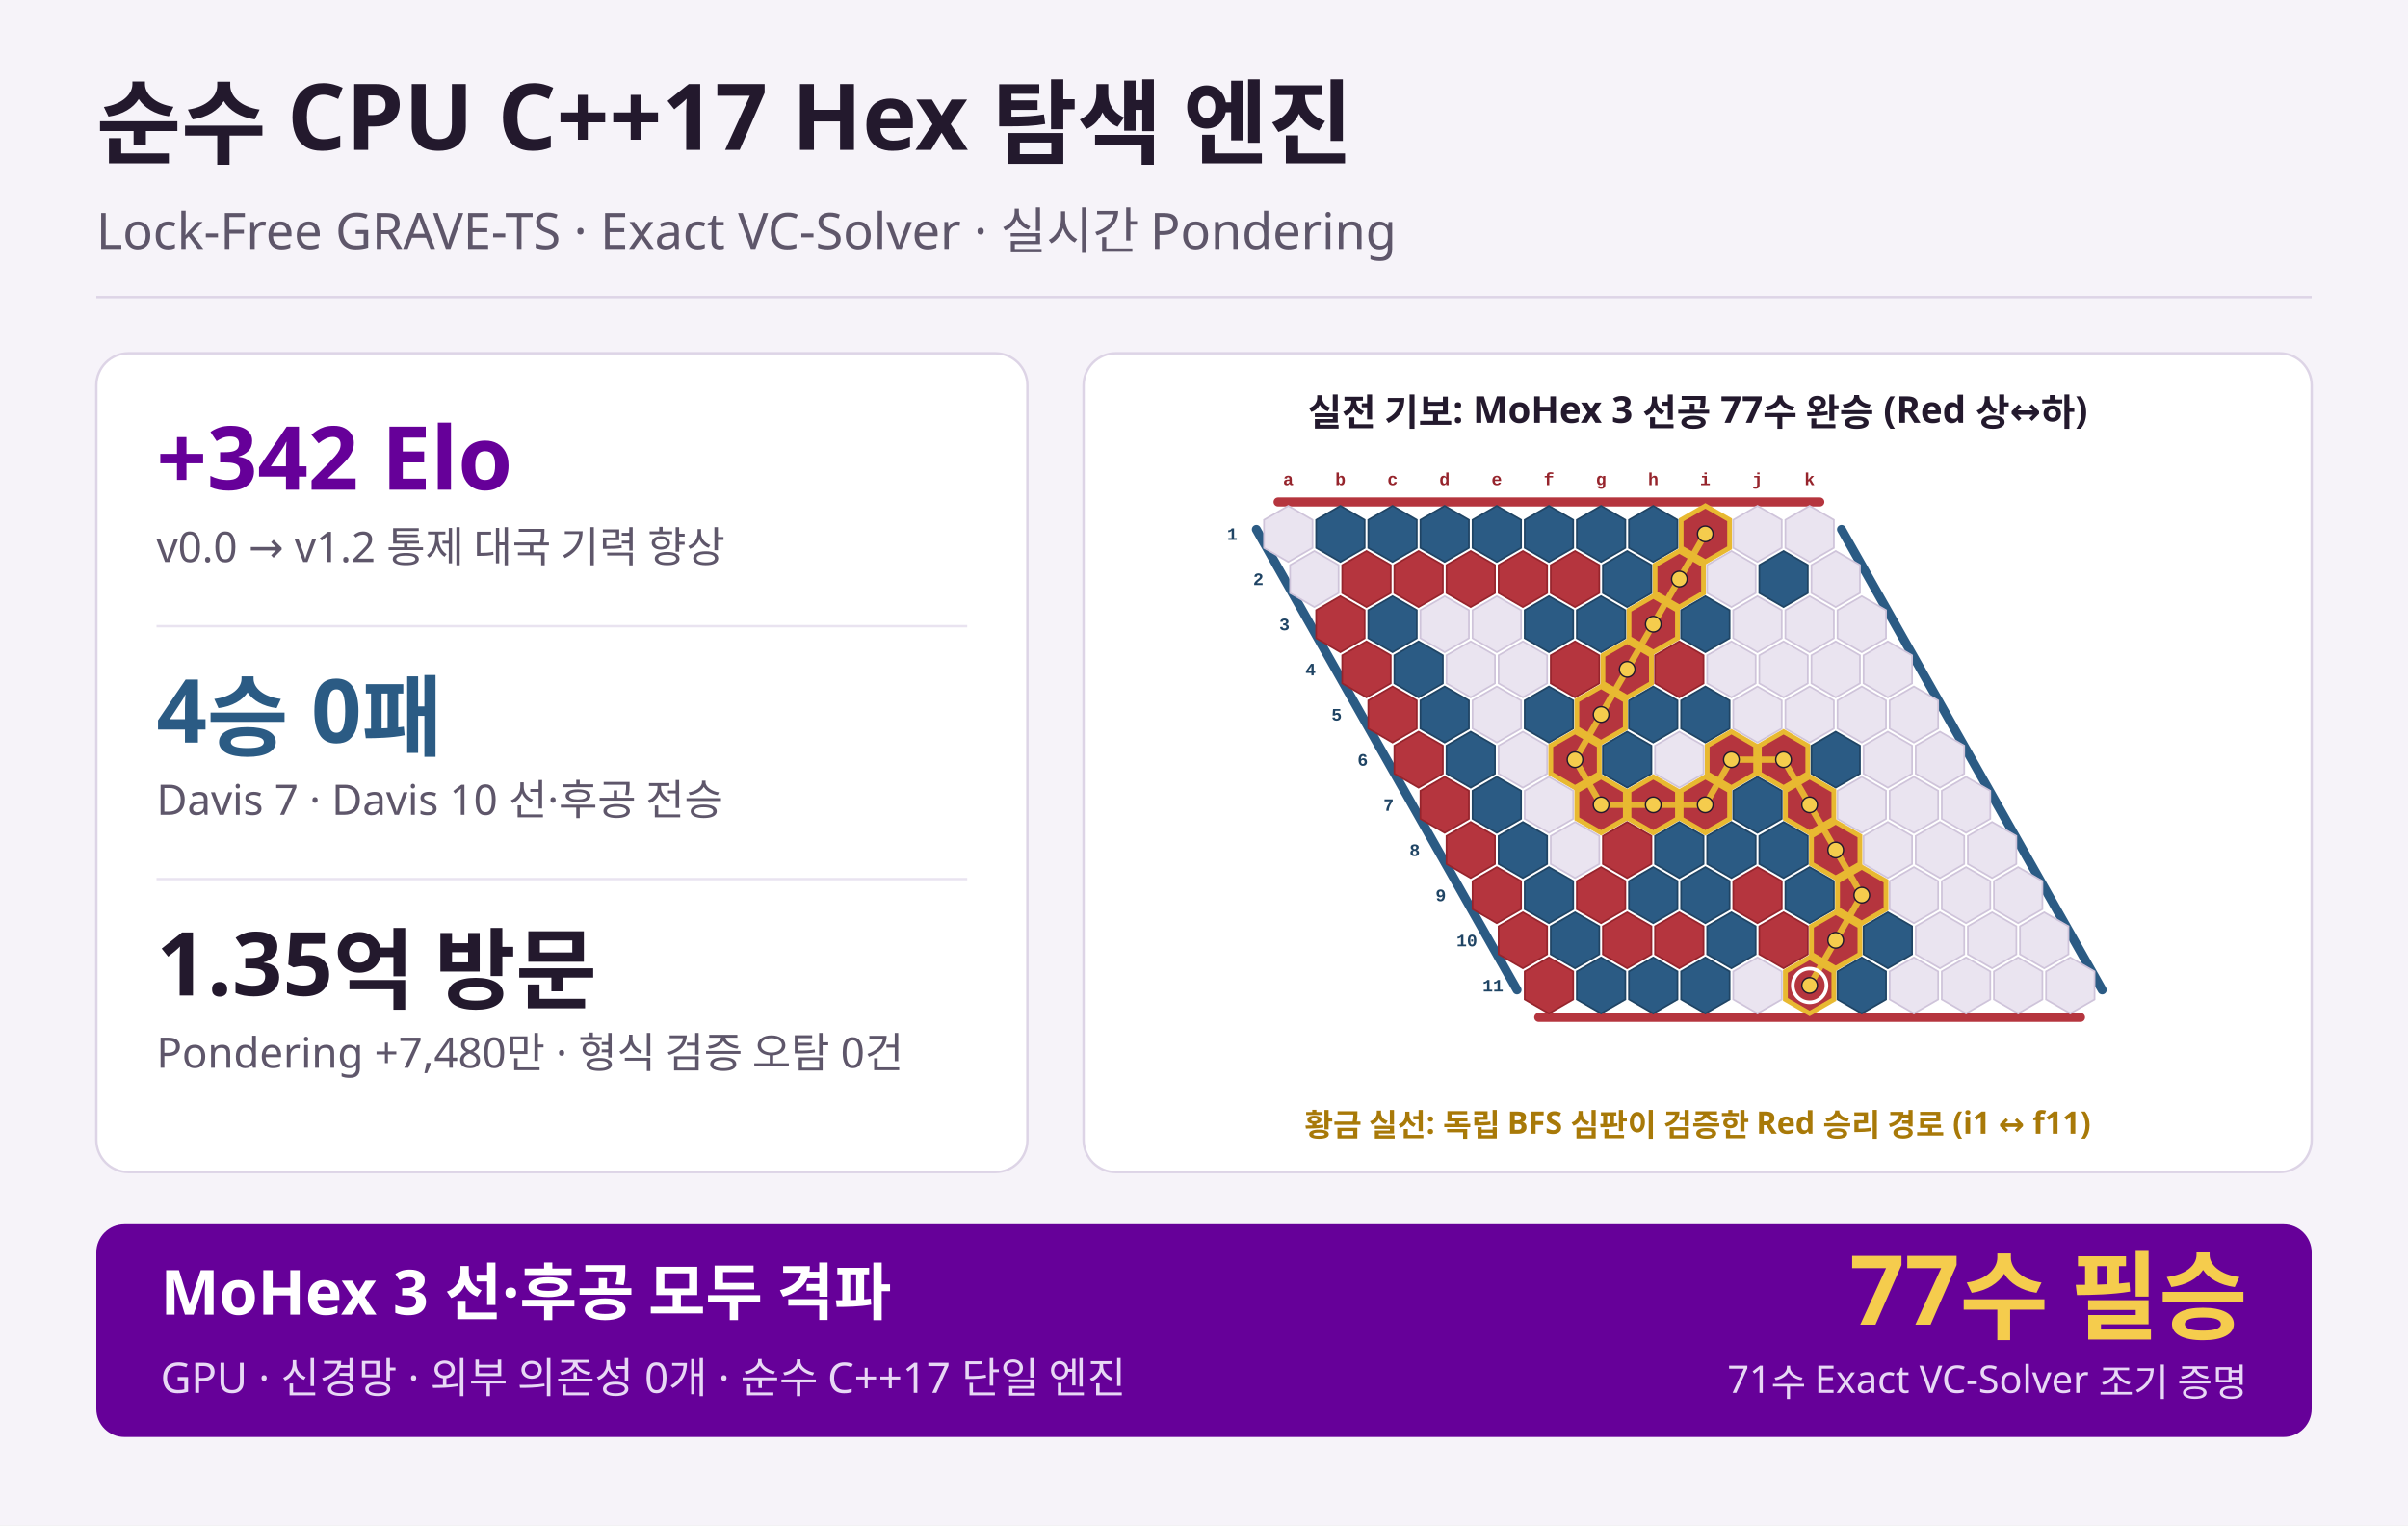
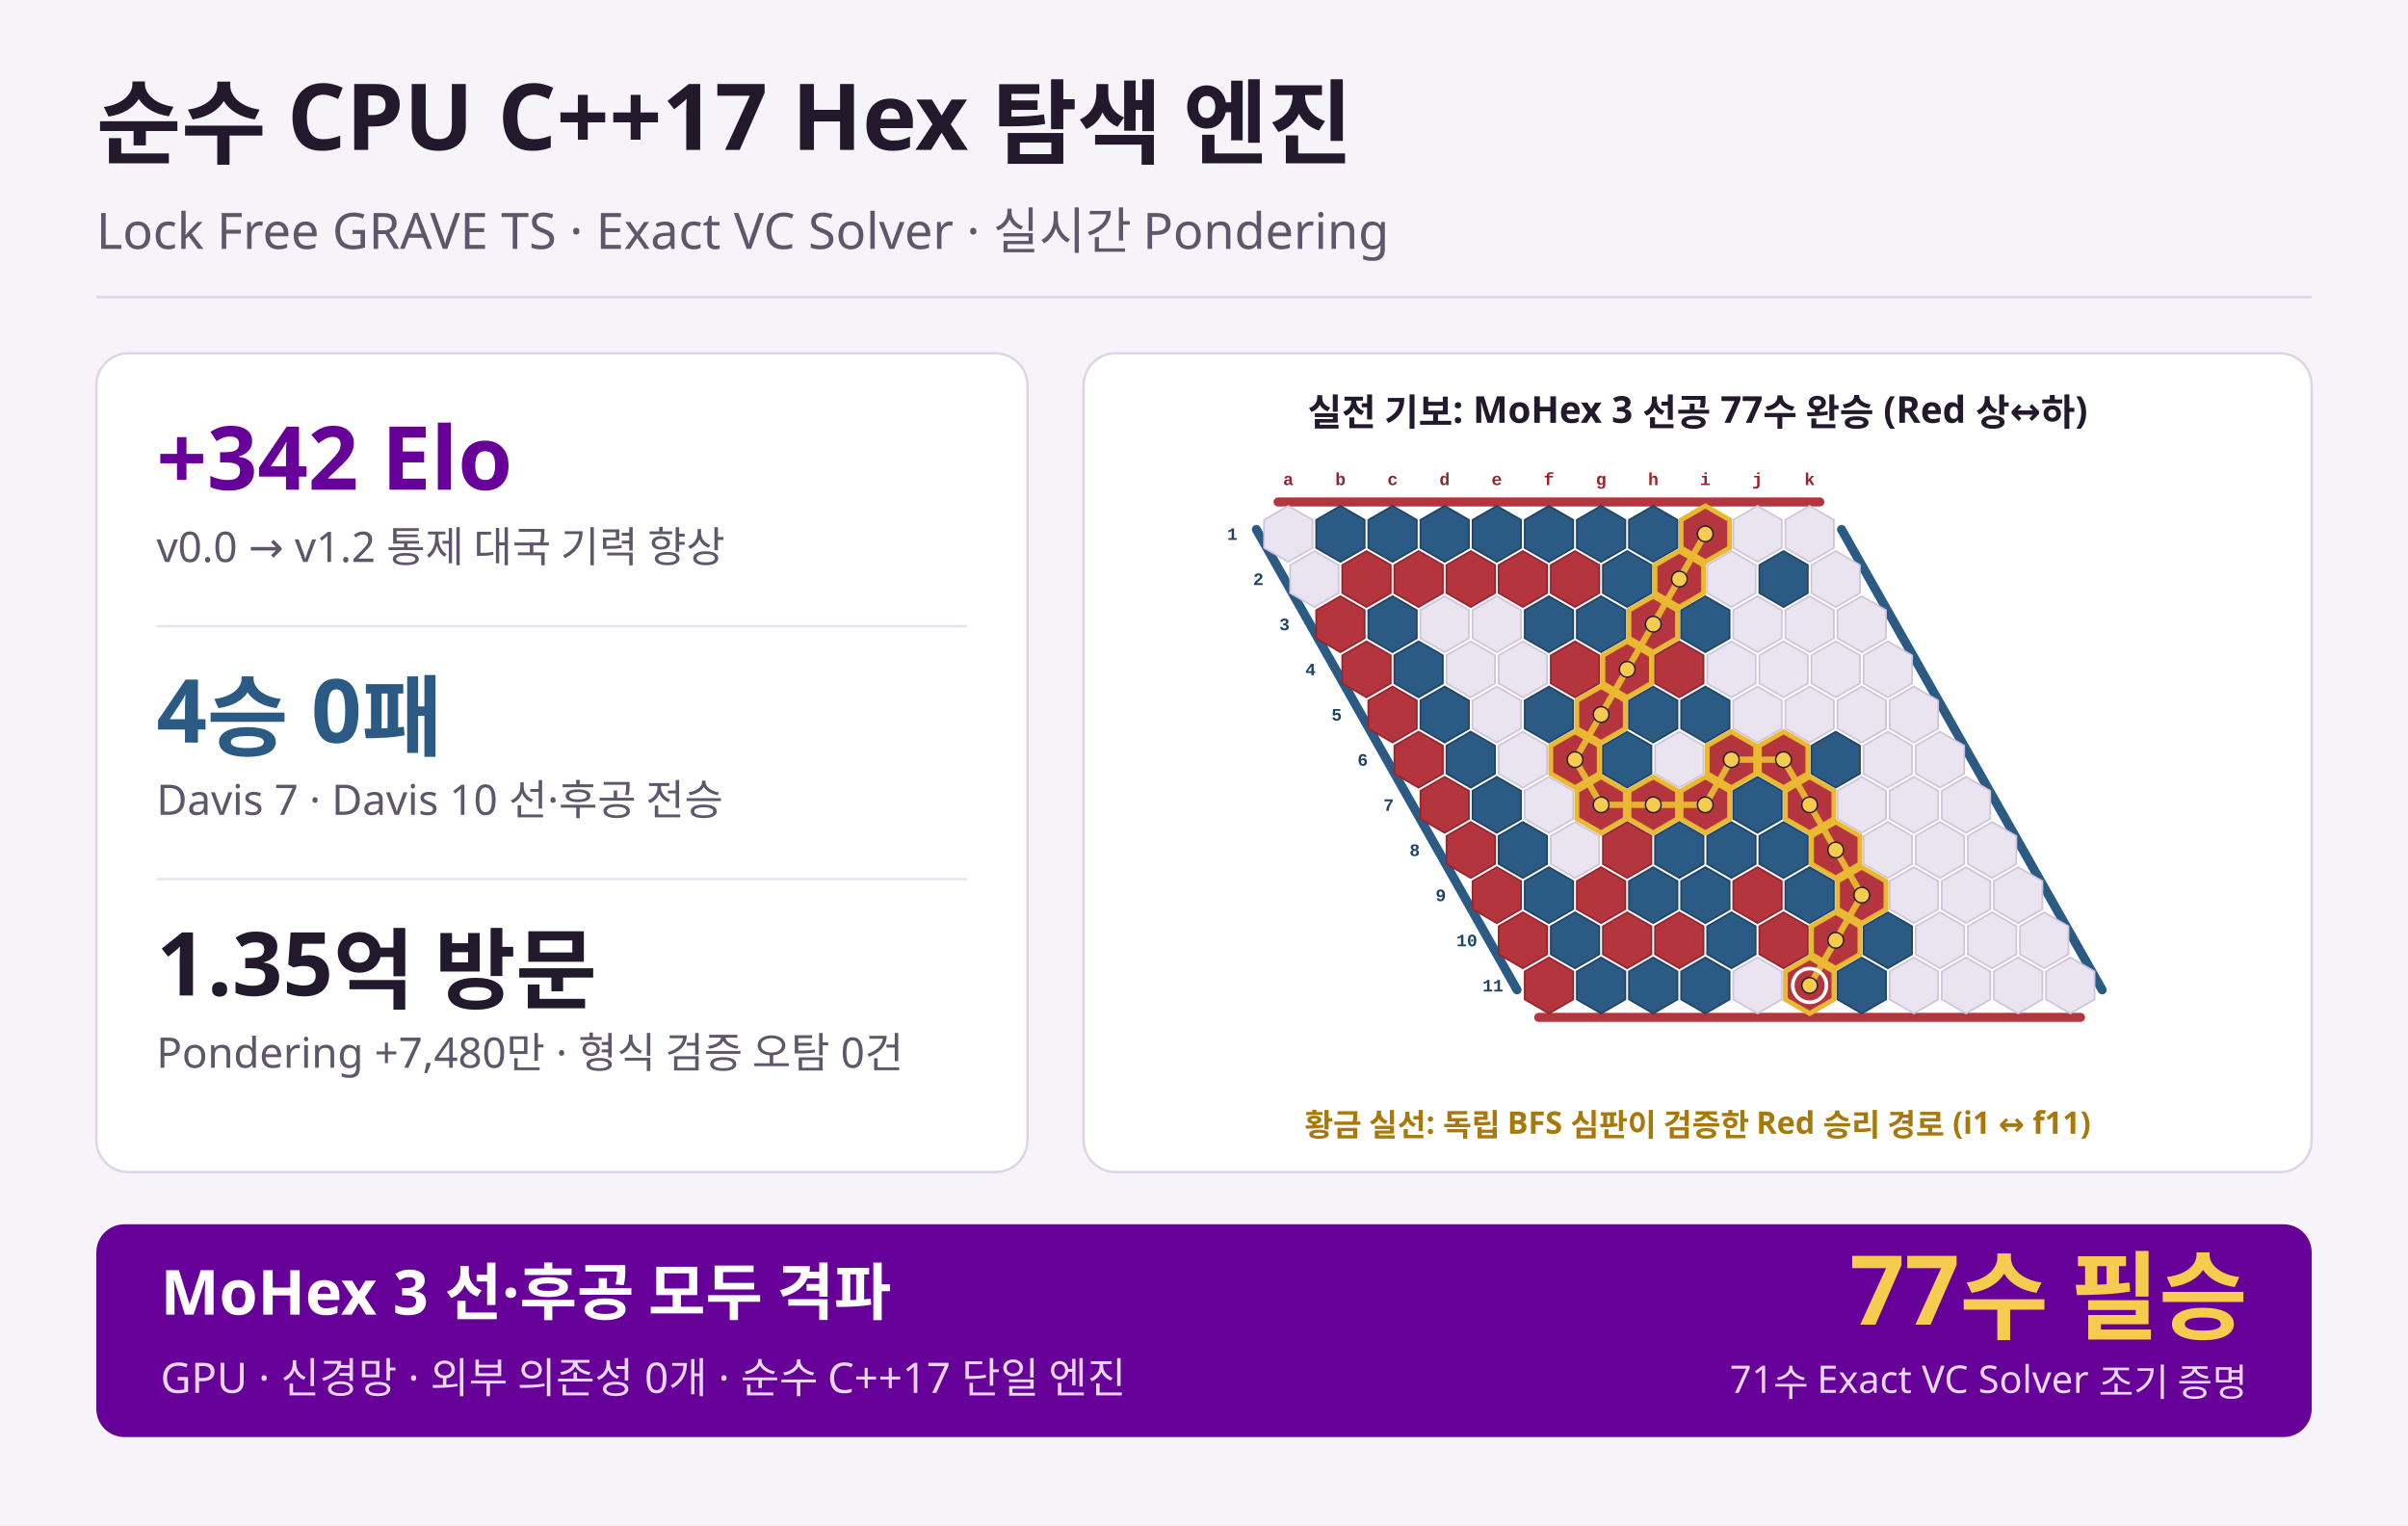
<svg xmlns="http://www.w3.org/2000/svg" viewBox="0 0 1200 760" width="1200" height="760" role="img" aria-labelledby="title desc">
  <style>text{font-family:'Noto Sans KR', 'Malgun Gothic', 'Apple SD Gothic Neo', 'Segoe UI', sans-serif;font-variant-numeric:tabular-nums}.mono{font-family:'JetBrains Mono', Consolas, 'Courier New', monospace}</style>
  <rect width="1200" height="760" fill="#F6F3F9" />
  <text x="48" y="78" fill="#23192D" font-size="46" font-weight="750">순수 CPU C++17 Hex 탐색 엔진</text>
-   <text x="48" y="124" fill="#5E566A" font-size="25" font-weight="400">Lock-Free GRAVE-TS · Exact VC-Solver · 실시간 Pondering</text>
+   <text x="48" y="124" fill="#5E566A" font-size="25" font-weight="400">Lock Free GRAVE TS · Exact VC Solver · 실시간 Pondering</text>
  <path d="M48 148H1152" stroke="#DDD4E6" stroke-width="1.2" />
  <rect x="48" y="176" width="464" height="408" rx="16" fill="#FFFFFF" stroke="#DDD4E6" stroke-width="1.2" />
  <text x="78" y="244" fill="#660099" font-size="44" font-weight="750">+342 Elo</text>
  <text x="78" y="280" fill="#5E566A" font-size="21">v0.0 → v1.2 통제 대국 기력 향상</text>
  <line x1="78" y1="312" x2="482" y2="312" stroke="#E9E3F0" stroke-width="1.2" />
  <text x="78" y="370" fill="#2B5B84" font-size="44" font-weight="750">4승 0패</text>
  <text x="78" y="406" fill="#5E566A" font-size="21">Davis 7 · Davis 10 선·후공 전승</text>
  <line x1="78" y1="438" x2="482" y2="438" stroke="#E9E3F0" stroke-width="1.2" />
  <text x="78" y="496" fill="#23192D" font-size="44" font-weight="750">1.35억 방문</text>
  <text x="78" y="532" fill="#5E566A" font-size="21">Pondering +7,480만 · 형식 검증 오탐 0건</text>
  <rect x="540" y="176" width="612" height="408" rx="16" fill="#FFFFFF" stroke="#DDD4E6" stroke-width="1.2" />
  <text x="846" y="212" text-anchor="middle" fill="#23192D" font-size="18.5" font-weight="700">실전 기보: MoHex 3 선공 77수 완승 (Red 상↔하)</text>
  <line x1="636.9" y1="250.1" x2="906.9" y2="250.1" stroke="#B5353E" stroke-width="4.5" stroke-linecap="round" />
  <line x1="766.8" y1="506.9" x2="1036.8" y2="506.9" stroke="#B5353E" stroke-width="4.5" stroke-linecap="round" />
  <line x1="626.1" y1="263.8" x2="756.0" y2="493.2" stroke="#2B5B84" stroke-width="4.5" stroke-linecap="round" />
  <line x1="917.7" y1="263.8" x2="1047.6" y2="493.2" stroke="#2B5B84" stroke-width="4.5" stroke-linecap="round" />
  <text class="mono" x="642.0" y="241.7" text-anchor="middle" fill="#96242C" font-size="8.7" font-weight="700">a</text>
  <text class="mono" x="668.0" y="241.7" text-anchor="middle" fill="#96242C" font-size="8.7" font-weight="700">b</text>
  <text class="mono" x="694.0" y="241.7" text-anchor="middle" fill="#96242C" font-size="8.7" font-weight="700">c</text>
  <text class="mono" x="719.9" y="241.7" text-anchor="middle" fill="#96242C" font-size="8.7" font-weight="700">d</text>
  <text class="mono" x="745.9" y="241.7" text-anchor="middle" fill="#96242C" font-size="8.7" font-weight="700">e</text>
  <text class="mono" x="771.9" y="241.7" text-anchor="middle" fill="#96242C" font-size="8.7" font-weight="700">f</text>
  <text class="mono" x="797.9" y="241.7" text-anchor="middle" fill="#96242C" font-size="8.7" font-weight="700">g</text>
  <text class="mono" x="823.9" y="241.7" text-anchor="middle" fill="#96242C" font-size="8.7" font-weight="700">h</text>
  <text class="mono" x="849.8" y="241.7" text-anchor="middle" fill="#96242C" font-size="8.7" font-weight="700">i</text>
  <text class="mono" x="875.8" y="241.7" text-anchor="middle" fill="#96242C" font-size="8.7" font-weight="700">j</text>
  <text class="mono" x="901.8" y="241.7" text-anchor="middle" fill="#96242C" font-size="8.7" font-weight="700">k</text>
  <text class="mono" x="614.1" y="269.0" text-anchor="middle" fill="#1F4464" font-size="8.7" font-weight="700">1</text>
  <text class="mono" x="627.1" y="291.5" text-anchor="middle" fill="#1F4464" font-size="8.7" font-weight="700">2</text>
  <text class="mono" x="640.1" y="314.0" text-anchor="middle" fill="#1F4464" font-size="8.7" font-weight="700">3</text>
  <text class="mono" x="653.1" y="336.5" text-anchor="middle" fill="#1F4464" font-size="8.7" font-weight="700">4</text>
  <text class="mono" x="666.1" y="359.0" text-anchor="middle" fill="#1F4464" font-size="8.7" font-weight="700">5</text>
  <text class="mono" x="679.1" y="381.5" text-anchor="middle" fill="#1F4464" font-size="8.7" font-weight="700">6</text>
  <text class="mono" x="692.0" y="404.0" text-anchor="middle" fill="#1F4464" font-size="8.7" font-weight="700">7</text>
  <text class="mono" x="705.0" y="426.5" text-anchor="middle" fill="#1F4464" font-size="8.7" font-weight="700">8</text>
  <text class="mono" x="718.0" y="449.0" text-anchor="middle" fill="#1F4464" font-size="8.7" font-weight="700">9</text>
  <text class="mono" x="731.0" y="471.5" text-anchor="middle" fill="#1F4464" font-size="8.7" font-weight="700">10</text>
  <text class="mono" x="744.0" y="494.0" text-anchor="middle" fill="#1F4464" font-size="8.7" font-weight="700">11</text>
  <polygon points="654.08,259.02 654.08,272.98 642.00,279.95 629.92,272.98 629.92,259.02 642.00,252.05" fill="#EAE4F0" stroke="#CFC4DA" stroke-width="0.85" />
  <polygon points="680.06,259.02 680.06,272.98 667.98,279.95 655.90,272.98 655.90,259.02 667.98,252.05" fill="#2B5B84" stroke="#1F4464" stroke-width="0.85" />
  <polygon points="706.04,259.02 706.04,272.98 693.96,279.95 681.88,272.98 681.88,259.02 693.96,252.05" fill="#2B5B84" stroke="#1F4464" stroke-width="0.85" />
  <polygon points="732.02,259.02 732.02,272.98 719.94,279.95 707.86,272.98 707.86,259.02 719.94,252.05" fill="#2B5B84" stroke="#1F4464" stroke-width="0.85" />
  <polygon points="758.00,259.02 758.00,272.98 745.92,279.95 733.84,272.98 733.84,259.02 745.92,252.05" fill="#2B5B84" stroke="#1F4464" stroke-width="0.85" />
  <polygon points="783.98,259.02 783.98,272.98 771.90,279.95 759.82,272.98 759.82,259.02 771.90,252.05" fill="#2B5B84" stroke="#1F4464" stroke-width="0.85" />
  <polygon points="809.97,259.02 809.97,272.98 797.88,279.95 785.80,272.98 785.80,259.02 797.88,252.05" fill="#2B5B84" stroke="#1F4464" stroke-width="0.85" />
  <polygon points="835.95,259.02 835.95,272.98 823.87,279.95 811.78,272.98 811.78,259.02 823.87,252.05" fill="#2B5B84" stroke="#1F4464" stroke-width="0.85" />
  <polygon points="861.93,259.02 861.93,272.98 849.85,279.95 837.77,272.98 837.77,259.02 849.85,252.05" fill="#B5353E" stroke="#E8B931" stroke-width="2.40" />
  <polygon points="887.91,259.02 887.91,272.98 875.83,279.95 863.75,272.98 863.75,259.02 875.83,252.05" fill="#EAE4F0" stroke="#CFC4DA" stroke-width="0.85" />
  <polygon points="913.89,259.02 913.89,272.98 901.81,279.95 889.73,272.98 889.73,259.02 901.81,252.05" fill="#EAE4F0" stroke="#CFC4DA" stroke-width="0.85" />
  <polygon points="667.07,281.52 667.07,295.48 654.99,302.45 642.91,295.48 642.91,281.52 654.99,274.55" fill="#EAE4F0" stroke="#CFC4DA" stroke-width="0.85" />
  <polygon points="693.05,281.52 693.05,295.48 680.97,302.45 668.89,295.48 668.89,281.52 680.97,274.55" fill="#B5353E" stroke="#96242C" stroke-width="0.85" />
  <polygon points="719.03,281.52 719.03,295.48 706.95,302.45 694.87,295.48 694.87,281.52 706.95,274.55" fill="#B5353E" stroke="#96242C" stroke-width="0.85" />
  <polygon points="745.01,281.52 745.01,295.48 732.93,302.45 720.85,295.48 720.85,281.52 732.93,274.55" fill="#B5353E" stroke="#96242C" stroke-width="0.85" />
  <polygon points="770.99,281.52 770.99,295.48 758.91,302.45 746.83,295.48 746.83,281.52 758.91,274.55" fill="#B5353E" stroke="#96242C" stroke-width="0.85" />
  <polygon points="796.98,281.52 796.98,295.48 784.89,302.45 772.81,295.48 772.81,281.52 784.89,274.55" fill="#B5353E" stroke="#96242C" stroke-width="0.85" />
  <polygon points="822.96,281.52 822.96,295.48 810.87,302.45 798.79,295.48 798.79,281.52 810.87,274.55" fill="#2B5B84" stroke="#1F4464" stroke-width="0.85" />
  <polygon points="848.94,281.52 848.94,295.48 836.86,302.45 824.77,295.48 824.77,281.52 836.86,274.55" fill="#B5353E" stroke="#E8B931" stroke-width="2.40" />
  <polygon points="874.92,281.52 874.92,295.48 862.84,302.45 850.76,295.48 850.76,281.52 862.84,274.55" fill="#EAE4F0" stroke="#CFC4DA" stroke-width="0.85" />
  <polygon points="900.90,281.52 900.90,295.48 888.82,302.45 876.74,295.48 876.74,281.52 888.82,274.55" fill="#2B5B84" stroke="#1F4464" stroke-width="0.85" />
  <polygon points="926.88,281.52 926.88,295.48 914.80,302.45 902.72,295.48 902.72,281.52 914.80,274.55" fill="#EAE4F0" stroke="#CFC4DA" stroke-width="0.85" />
  <polygon points="680.06,304.02 680.06,317.98 667.98,324.95 655.90,317.98 655.90,304.02 667.98,297.05" fill="#B5353E" stroke="#96242C" stroke-width="0.85" />
  <polygon points="706.04,304.02 706.04,317.98 693.96,324.95 681.88,317.98 681.88,304.02 693.96,297.05" fill="#2B5B84" stroke="#1F4464" stroke-width="0.85" />
  <polygon points="732.02,304.02 732.02,317.98 719.94,324.95 707.86,317.98 707.86,304.02 719.94,297.05" fill="#EAE4F0" stroke="#CFC4DA" stroke-width="0.85" />
  <polygon points="758.00,304.02 758.00,317.98 745.92,324.95 733.84,317.98 733.84,304.02 745.92,297.05" fill="#EAE4F0" stroke="#CFC4DA" stroke-width="0.85" />
  <polygon points="783.98,304.02 783.98,317.98 771.90,324.95 759.82,317.98 759.82,304.02 771.90,297.05" fill="#2B5B84" stroke="#1F4464" stroke-width="0.85" />
  <polygon points="809.97,304.02 809.97,317.98 797.88,324.95 785.80,317.98 785.80,304.02 797.88,297.05" fill="#2B5B84" stroke="#1F4464" stroke-width="0.85" />
  <polygon points="835.95,304.02 835.95,317.98 823.87,324.95 811.78,317.98 811.78,304.02 823.87,297.05" fill="#B5353E" stroke="#E8B931" stroke-width="2.40" />
  <polygon points="861.93,304.02 861.93,317.98 849.85,324.95 837.77,317.98 837.77,304.02 849.85,297.05" fill="#2B5B84" stroke="#1F4464" stroke-width="0.85" />
  <polygon points="887.91,304.02 887.91,317.98 875.83,324.95 863.75,317.98 863.75,304.02 875.83,297.05" fill="#EAE4F0" stroke="#CFC4DA" stroke-width="0.85" />
  <polygon points="913.89,304.02 913.89,317.98 901.81,324.95 889.73,317.98 889.73,304.02 901.81,297.05" fill="#EAE4F0" stroke="#CFC4DA" stroke-width="0.85" />
  <polygon points="939.87,304.02 939.87,317.98 927.79,324.95 915.71,317.98 915.71,304.02 927.79,297.05" fill="#EAE4F0" stroke="#CFC4DA" stroke-width="0.85" />
  <polygon points="693.05,326.52 693.05,340.48 680.97,347.45 668.89,340.48 668.89,326.52 680.97,319.55" fill="#B5353E" stroke="#96242C" stroke-width="0.85" />
  <polygon points="719.03,326.52 719.03,340.48 706.95,347.45 694.87,340.48 694.87,326.52 706.95,319.55" fill="#2B5B84" stroke="#1F4464" stroke-width="0.85" />
  <polygon points="745.01,326.52 745.01,340.48 732.93,347.45 720.85,340.48 720.85,326.52 732.93,319.55" fill="#EAE4F0" stroke="#CFC4DA" stroke-width="0.85" />
  <polygon points="770.99,326.52 770.99,340.48 758.91,347.45 746.83,340.48 746.83,326.52 758.91,319.55" fill="#EAE4F0" stroke="#CFC4DA" stroke-width="0.85" />
  <polygon points="796.98,326.52 796.98,340.48 784.89,347.45 772.81,340.48 772.81,326.52 784.89,319.55" fill="#B5353E" stroke="#96242C" stroke-width="0.85" />
  <polygon points="822.96,326.52 822.96,340.48 810.87,347.45 798.79,340.48 798.79,326.52 810.87,319.55" fill="#B5353E" stroke="#E8B931" stroke-width="2.40" />
  <polygon points="848.94,326.52 848.94,340.48 836.86,347.45 824.77,340.48 824.77,326.52 836.86,319.55" fill="#B5353E" stroke="#96242C" stroke-width="0.85" />
  <polygon points="874.92,326.52 874.92,340.48 862.84,347.45 850.76,340.48 850.76,326.52 862.84,319.55" fill="#EAE4F0" stroke="#CFC4DA" stroke-width="0.85" />
  <polygon points="900.90,326.52 900.90,340.48 888.82,347.45 876.74,340.48 876.74,326.52 888.82,319.55" fill="#EAE4F0" stroke="#CFC4DA" stroke-width="0.85" />
  <polygon points="926.88,326.52 926.88,340.48 914.80,347.45 902.72,340.48 902.72,326.52 914.80,319.55" fill="#EAE4F0" stroke="#CFC4DA" stroke-width="0.85" />
  <polygon points="952.86,326.52 952.86,340.48 940.78,347.45 928.70,340.48 928.70,326.52 940.78,319.55" fill="#EAE4F0" stroke="#CFC4DA" stroke-width="0.85" />
  <polygon points="706.04,349.02 706.04,362.98 693.96,369.95 681.88,362.98 681.88,349.02 693.96,342.05" fill="#B5353E" stroke="#96242C" stroke-width="0.85" />
  <polygon points="732.02,349.02 732.02,362.98 719.94,369.95 707.86,362.98 707.86,349.02 719.94,342.05" fill="#2B5B84" stroke="#1F4464" stroke-width="0.85" />
  <polygon points="758.00,349.02 758.00,362.98 745.92,369.95 733.84,362.98 733.84,349.02 745.92,342.05" fill="#EAE4F0" stroke="#CFC4DA" stroke-width="0.85" />
  <polygon points="783.98,349.02 783.98,362.98 771.90,369.95 759.82,362.98 759.82,349.02 771.90,342.05" fill="#2B5B84" stroke="#1F4464" stroke-width="0.85" />
  <polygon points="809.97,349.02 809.97,362.98 797.88,369.95 785.80,362.98 785.80,349.02 797.88,342.05" fill="#B5353E" stroke="#E8B931" stroke-width="2.40" />
  <polygon points="835.95,349.02 835.95,362.98 823.87,369.95 811.78,362.98 811.78,349.02 823.87,342.05" fill="#2B5B84" stroke="#1F4464" stroke-width="0.85" />
  <polygon points="861.93,349.02 861.93,362.98 849.85,369.95 837.77,362.98 837.77,349.02 849.85,342.05" fill="#2B5B84" stroke="#1F4464" stroke-width="0.85" />
  <polygon points="887.91,349.02 887.91,362.98 875.83,369.95 863.75,362.98 863.75,349.02 875.83,342.05" fill="#EAE4F0" stroke="#CFC4DA" stroke-width="0.85" />
  <polygon points="913.89,349.02 913.89,362.98 901.81,369.95 889.73,362.98 889.73,349.02 901.81,342.05" fill="#EAE4F0" stroke="#CFC4DA" stroke-width="0.85" />
  <polygon points="939.87,349.02 939.87,362.98 927.79,369.95 915.71,362.98 915.71,349.02 927.79,342.05" fill="#EAE4F0" stroke="#CFC4DA" stroke-width="0.85" />
  <polygon points="965.85,349.02 965.85,362.98 953.77,369.95 941.69,362.98 941.69,349.02 953.77,342.05" fill="#EAE4F0" stroke="#CFC4DA" stroke-width="0.85" />
  <polygon points="719.03,371.52 719.03,385.48 706.95,392.45 694.87,385.48 694.87,371.52 706.95,364.55" fill="#B5353E" stroke="#96242C" stroke-width="0.85" />
  <polygon points="745.01,371.52 745.01,385.48 732.93,392.45 720.85,385.48 720.85,371.52 732.93,364.55" fill="#2B5B84" stroke="#1F4464" stroke-width="0.85" />
  <polygon points="770.99,371.52 770.99,385.48 758.91,392.45 746.83,385.48 746.83,371.52 758.91,364.55" fill="#EAE4F0" stroke="#CFC4DA" stroke-width="0.85" />
  <polygon points="796.98,371.52 796.98,385.48 784.89,392.45 772.81,385.48 772.81,371.52 784.89,364.55" fill="#B5353E" stroke="#E8B931" stroke-width="2.40" />
  <polygon points="822.96,371.52 822.96,385.48 810.87,392.45 798.79,385.48 798.79,371.52 810.87,364.55" fill="#2B5B84" stroke="#1F4464" stroke-width="0.85" />
  <polygon points="848.94,371.52 848.94,385.48 836.86,392.45 824.77,385.48 824.77,371.52 836.86,364.55" fill="#EAE4F0" stroke="#CFC4DA" stroke-width="0.85" />
  <polygon points="874.92,371.52 874.92,385.48 862.84,392.45 850.76,385.48 850.76,371.52 862.84,364.55" fill="#B5353E" stroke="#E8B931" stroke-width="2.40" />
  <polygon points="900.90,371.52 900.90,385.48 888.82,392.45 876.74,385.48 876.74,371.52 888.82,364.55" fill="#B5353E" stroke="#E8B931" stroke-width="2.40" />
  <polygon points="926.88,371.52 926.88,385.48 914.80,392.45 902.72,385.48 902.72,371.52 914.80,364.55" fill="#2B5B84" stroke="#1F4464" stroke-width="0.85" />
  <polygon points="952.86,371.52 952.86,385.48 940.78,392.45 928.70,385.48 928.70,371.52 940.78,364.55" fill="#EAE4F0" stroke="#CFC4DA" stroke-width="0.85" />
  <polygon points="978.84,371.52 978.84,385.48 966.76,392.45 954.68,385.48 954.68,371.52 966.76,364.55" fill="#EAE4F0" stroke="#CFC4DA" stroke-width="0.85" />
  <polygon points="732.02,394.02 732.02,407.98 719.94,414.95 707.86,407.98 707.86,394.02 719.94,387.05" fill="#B5353E" stroke="#96242C" stroke-width="0.85" />
  <polygon points="758.00,394.02 758.00,407.98 745.92,414.95 733.84,407.98 733.84,394.02 745.92,387.05" fill="#2B5B84" stroke="#1F4464" stroke-width="0.85" />
  <polygon points="783.98,394.02 783.98,407.98 771.90,414.95 759.82,407.98 759.82,394.02 771.90,387.05" fill="#EAE4F0" stroke="#CFC4DA" stroke-width="0.85" />
  <polygon points="809.97,394.02 809.97,407.98 797.88,414.95 785.80,407.98 785.80,394.02 797.88,387.05" fill="#B5353E" stroke="#E8B931" stroke-width="2.40" />
  <polygon points="835.95,394.02 835.95,407.98 823.87,414.95 811.78,407.98 811.78,394.02 823.87,387.05" fill="#B5353E" stroke="#E8B931" stroke-width="2.40" />
  <polygon points="861.93,394.02 861.93,407.98 849.85,414.95 837.77,407.98 837.77,394.02 849.85,387.05" fill="#B5353E" stroke="#E8B931" stroke-width="2.40" />
  <polygon points="887.91,394.02 887.91,407.98 875.83,414.95 863.75,407.98 863.75,394.02 875.83,387.05" fill="#2B5B84" stroke="#1F4464" stroke-width="0.85" />
  <polygon points="913.89,394.02 913.89,407.98 901.81,414.95 889.73,407.98 889.73,394.02 901.81,387.05" fill="#B5353E" stroke="#E8B931" stroke-width="2.40" />
  <polygon points="939.87,394.02 939.87,407.98 927.79,414.95 915.71,407.98 915.71,394.02 927.79,387.05" fill="#EAE4F0" stroke="#CFC4DA" stroke-width="0.85" />
  <polygon points="965.85,394.02 965.85,407.98 953.77,414.95 941.69,407.98 941.69,394.02 953.77,387.05" fill="#EAE4F0" stroke="#CFC4DA" stroke-width="0.85" />
  <polygon points="991.83,394.02 991.83,407.98 979.75,414.95 967.67,407.98 967.67,394.02 979.75,387.05" fill="#EAE4F0" stroke="#CFC4DA" stroke-width="0.85" />
  <polygon points="745.01,416.52 745.01,430.48 732.93,437.45 720.85,430.48 720.85,416.52 732.93,409.55" fill="#B5353E" stroke="#96242C" stroke-width="0.85" />
  <polygon points="770.99,416.52 770.99,430.48 758.91,437.45 746.83,430.48 746.83,416.52 758.91,409.55" fill="#2B5B84" stroke="#1F4464" stroke-width="0.85" />
  <polygon points="796.98,416.52 796.98,430.48 784.89,437.45 772.81,430.48 772.81,416.52 784.89,409.55" fill="#EAE4F0" stroke="#CFC4DA" stroke-width="0.85" />
  <polygon points="822.96,416.52 822.96,430.48 810.87,437.45 798.79,430.48 798.79,416.52 810.87,409.55" fill="#B5353E" stroke="#96242C" stroke-width="0.85" />
  <polygon points="848.94,416.52 848.94,430.48 836.86,437.45 824.77,430.48 824.77,416.52 836.86,409.55" fill="#2B5B84" stroke="#1F4464" stroke-width="0.85" />
  <polygon points="874.92,416.52 874.92,430.48 862.84,437.45 850.76,430.48 850.76,416.52 862.84,409.55" fill="#2B5B84" stroke="#1F4464" stroke-width="0.85" />
  <polygon points="900.90,416.52 900.90,430.48 888.82,437.45 876.74,430.48 876.74,416.52 888.82,409.55" fill="#2B5B84" stroke="#1F4464" stroke-width="0.85" />
  <polygon points="926.88,416.52 926.88,430.48 914.80,437.45 902.72,430.48 902.72,416.52 914.80,409.55" fill="#B5353E" stroke="#E8B931" stroke-width="2.40" />
  <polygon points="952.86,416.52 952.86,430.48 940.78,437.45 928.70,430.48 928.70,416.52 940.78,409.55" fill="#EAE4F0" stroke="#CFC4DA" stroke-width="0.85" />
  <polygon points="978.84,416.52 978.84,430.48 966.76,437.45 954.68,430.48 954.68,416.52 966.76,409.55" fill="#EAE4F0" stroke="#CFC4DA" stroke-width="0.85" />
  <polygon points="1004.82,416.52 1004.82,430.48 992.74,437.45 980.66,430.48 980.66,416.52 992.74,409.55" fill="#EAE4F0" stroke="#CFC4DA" stroke-width="0.85" />
  <polygon points="758.00,439.02 758.00,452.98 745.92,459.95 733.84,452.98 733.84,439.02 745.92,432.05" fill="#B5353E" stroke="#96242C" stroke-width="0.85" />
  <polygon points="783.98,439.02 783.98,452.98 771.90,459.95 759.82,452.98 759.82,439.02 771.90,432.05" fill="#2B5B84" stroke="#1F4464" stroke-width="0.85" />
  <polygon points="809.97,439.02 809.97,452.98 797.88,459.95 785.80,452.98 785.80,439.02 797.88,432.05" fill="#B5353E" stroke="#96242C" stroke-width="0.85" />
  <polygon points="835.95,439.02 835.95,452.98 823.87,459.95 811.78,452.98 811.78,439.02 823.87,432.05" fill="#2B5B84" stroke="#1F4464" stroke-width="0.85" />
  <polygon points="861.93,439.02 861.93,452.98 849.85,459.95 837.77,452.98 837.77,439.02 849.85,432.05" fill="#2B5B84" stroke="#1F4464" stroke-width="0.85" />
  <polygon points="887.91,439.02 887.91,452.98 875.83,459.95 863.75,452.98 863.75,439.02 875.83,432.05" fill="#B5353E" stroke="#96242C" stroke-width="0.85" />
  <polygon points="913.89,439.02 913.89,452.98 901.81,459.95 889.73,452.98 889.73,439.02 901.81,432.05" fill="#2B5B84" stroke="#1F4464" stroke-width="0.85" />
  <polygon points="939.87,439.02 939.87,452.98 927.79,459.95 915.71,452.98 915.71,439.02 927.79,432.05" fill="#B5353E" stroke="#E8B931" stroke-width="2.40" />
  <polygon points="965.85,439.02 965.85,452.98 953.77,459.95 941.69,452.98 941.69,439.02 953.77,432.05" fill="#EAE4F0" stroke="#CFC4DA" stroke-width="0.85" />
  <polygon points="991.83,439.02 991.83,452.98 979.75,459.95 967.67,452.98 967.67,439.02 979.75,432.05" fill="#EAE4F0" stroke="#CFC4DA" stroke-width="0.85" />
  <polygon points="1017.81,439.02 1017.81,452.98 1005.73,459.95 993.65,452.98 993.65,439.02 1005.73,432.05" fill="#EAE4F0" stroke="#CFC4DA" stroke-width="0.85" />
  <polygon points="770.99,461.52 770.99,475.48 758.91,482.45 746.83,475.48 746.83,461.52 758.91,454.55" fill="#B5353E" stroke="#96242C" stroke-width="0.85" />
  <polygon points="796.98,461.52 796.98,475.48 784.89,482.45 772.81,475.48 772.81,461.52 784.89,454.55" fill="#2B5B84" stroke="#1F4464" stroke-width="0.85" />
  <polygon points="822.96,461.52 822.96,475.48 810.87,482.45 798.79,475.48 798.79,461.52 810.87,454.55" fill="#B5353E" stroke="#96242C" stroke-width="0.85" />
  <polygon points="848.94,461.52 848.94,475.48 836.86,482.45 824.77,475.48 824.77,461.52 836.86,454.55" fill="#B5353E" stroke="#96242C" stroke-width="0.85" />
  <polygon points="874.92,461.52 874.92,475.48 862.84,482.45 850.76,475.48 850.76,461.52 862.84,454.55" fill="#2B5B84" stroke="#1F4464" stroke-width="0.85" />
  <polygon points="900.90,461.52 900.90,475.48 888.82,482.45 876.74,475.48 876.74,461.52 888.82,454.55" fill="#B5353E" stroke="#96242C" stroke-width="0.85" />
  <polygon points="926.88,461.52 926.88,475.48 914.80,482.45 902.72,475.48 902.72,461.52 914.80,454.55" fill="#B5353E" stroke="#E8B931" stroke-width="2.40" />
  <polygon points="952.86,461.52 952.86,475.48 940.78,482.45 928.70,475.48 928.70,461.52 940.78,454.55" fill="#2B5B84" stroke="#1F4464" stroke-width="0.85" />
  <polygon points="978.84,461.52 978.84,475.48 966.76,482.45 954.68,475.48 954.68,461.52 966.76,454.55" fill="#EAE4F0" stroke="#CFC4DA" stroke-width="0.85" />
  <polygon points="1004.82,461.52 1004.82,475.48 992.74,482.45 980.66,475.48 980.66,461.52 992.74,454.55" fill="#EAE4F0" stroke="#CFC4DA" stroke-width="0.85" />
  <polygon points="1030.80,461.52 1030.80,475.48 1018.72,482.45 1006.64,475.48 1006.64,461.52 1018.72,454.55" fill="#EAE4F0" stroke="#CFC4DA" stroke-width="0.85" />
  <polygon points="783.98,484.02 783.98,497.98 771.90,504.95 759.82,497.98 759.82,484.02 771.90,477.05" fill="#B5353E" stroke="#96242C" stroke-width="0.85" />
  <polygon points="809.97,484.02 809.97,497.98 797.88,504.95 785.80,497.98 785.80,484.02 797.88,477.05" fill="#2B5B84" stroke="#1F4464" stroke-width="0.85" />
  <polygon points="835.95,484.02 835.95,497.98 823.87,504.95 811.78,497.98 811.78,484.02 823.87,477.05" fill="#2B5B84" stroke="#1F4464" stroke-width="0.85" />
  <polygon points="861.93,484.02 861.93,497.98 849.85,504.95 837.77,497.98 837.77,484.02 849.85,477.05" fill="#2B5B84" stroke="#1F4464" stroke-width="0.85" />
  <polygon points="887.91,484.02 887.91,497.98 875.83,504.95 863.75,497.98 863.75,484.02 875.83,477.05" fill="#EAE4F0" stroke="#CFC4DA" stroke-width="0.85" />
  <polygon points="913.89,484.02 913.89,497.98 901.81,504.95 889.73,497.98 889.73,484.02 901.81,477.05" fill="#B5353E" stroke="#E8B931" stroke-width="2.40" />
  <polygon points="939.87,484.02 939.87,497.98 927.79,504.95 915.71,497.98 915.71,484.02 927.79,477.05" fill="#2B5B84" stroke="#1F4464" stroke-width="0.85" />
  <polygon points="965.85,484.02 965.85,497.98 953.77,504.95 941.69,497.98 941.69,484.02 953.77,477.05" fill="#EAE4F0" stroke="#CFC4DA" stroke-width="0.85" />
  <polygon points="991.83,484.02 991.83,497.98 979.75,504.95 967.67,497.98 967.67,484.02 979.75,477.05" fill="#EAE4F0" stroke="#CFC4DA" stroke-width="0.85" />
  <polygon points="1017.81,484.02 1017.81,497.98 1005.73,504.95 993.65,497.98 993.65,484.02 1005.73,477.05" fill="#EAE4F0" stroke="#CFC4DA" stroke-width="0.85" />
  <polygon points="1043.79,484.02 1043.79,497.98 1031.71,504.95 1019.63,497.98 1019.63,484.02 1031.71,477.05" fill="#EAE4F0" stroke="#CFC4DA" stroke-width="0.85" />
  <polyline points="849.8,266.0 836.9,288.5 823.9,311.0 810.9,333.5 797.9,356.0 784.9,378.5 797.9,401.0 823.9,401.0 849.8,401.0 862.8,378.5 888.8,378.5 901.8,401.0 914.8,423.5 927.8,446.0 914.8,468.5 901.8,491.0" fill="none" stroke="#E8B931" stroke-width="3.15" stroke-linecap="round" stroke-linejoin="round" opacity="0.95" />
  <circle cx="849.8" cy="266.0" r="3.90" fill="#F5CC4D" stroke="#23192D" stroke-width="0.7" />
  <circle cx="836.9" cy="288.5" r="3.90" fill="#F5CC4D" stroke="#23192D" stroke-width="0.7" />
  <circle cx="823.9" cy="311.0" r="3.90" fill="#F5CC4D" stroke="#23192D" stroke-width="0.7" />
  <circle cx="810.9" cy="333.5" r="3.90" fill="#F5CC4D" stroke="#23192D" stroke-width="0.7" />
  <circle cx="797.9" cy="356.0" r="3.90" fill="#F5CC4D" stroke="#23192D" stroke-width="0.7" />
  <circle cx="784.9" cy="378.5" r="3.90" fill="#F5CC4D" stroke="#23192D" stroke-width="0.7" />
  <circle cx="797.9" cy="401.0" r="3.90" fill="#F5CC4D" stroke="#23192D" stroke-width="0.7" />
  <circle cx="823.9" cy="401.0" r="3.90" fill="#F5CC4D" stroke="#23192D" stroke-width="0.7" />
  <circle cx="849.8" cy="401.0" r="3.90" fill="#F5CC4D" stroke="#23192D" stroke-width="0.7" />
  <circle cx="862.8" cy="378.5" r="3.90" fill="#F5CC4D" stroke="#23192D" stroke-width="0.7" />
  <circle cx="888.8" cy="378.5" r="3.90" fill="#F5CC4D" stroke="#23192D" stroke-width="0.7" />
  <circle cx="901.8" cy="401.0" r="3.90" fill="#F5CC4D" stroke="#23192D" stroke-width="0.7" />
  <circle cx="914.8" cy="423.5" r="3.90" fill="#F5CC4D" stroke="#23192D" stroke-width="0.7" />
  <circle cx="927.8" cy="446.0" r="3.90" fill="#F5CC4D" stroke="#23192D" stroke-width="0.7" />
  <circle cx="914.8" cy="468.5" r="3.90" fill="#F5CC4D" stroke="#23192D" stroke-width="0.7" />
  <circle cx="901.8" cy="491.0" r="3.90" fill="#F5CC4D" stroke="#23192D" stroke-width="0.7" />
  <circle cx="901.8" cy="491.0" r="8.40" fill="none" stroke="#FFFFFF" stroke-width="1.8" />
  <text x="846" y="566" text-anchor="middle" fill="#A87908" font-size="15.5" font-weight="600">황금 실선: 독립 BFS 심판이 검증한 Red 승리 경로 (i1 ↔ f11)</text>
  <rect x="48" y="610" width="1104" height="106" rx="14" fill="#660099" />
  <text x="80" y="655" fill="#FFFFFF" font-size="31" font-weight="750">MoHex 3 선·후공 모두 격파</text>
  <text x="80" y="694" fill="#E8D8F5" font-size="21">GPU · 신경망 · 외부 의존성 0개 · 순수 C++17 단일 엔진</text>
  <text x="1120" y="660" text-anchor="end" fill="#F5CC4D" font-size="48" font-weight="750">77수 필승</text>
-   <text x="1120" y="694" text-anchor="end" fill="#E8D8F5" font-size="19">71수 Exact VC-Solver 조기 증명</text>
+   <text x="1120" y="694" text-anchor="end" fill="#E8D8F5" font-size="19">71수 Exact VC Solver 조기 증명</text>
</svg>
